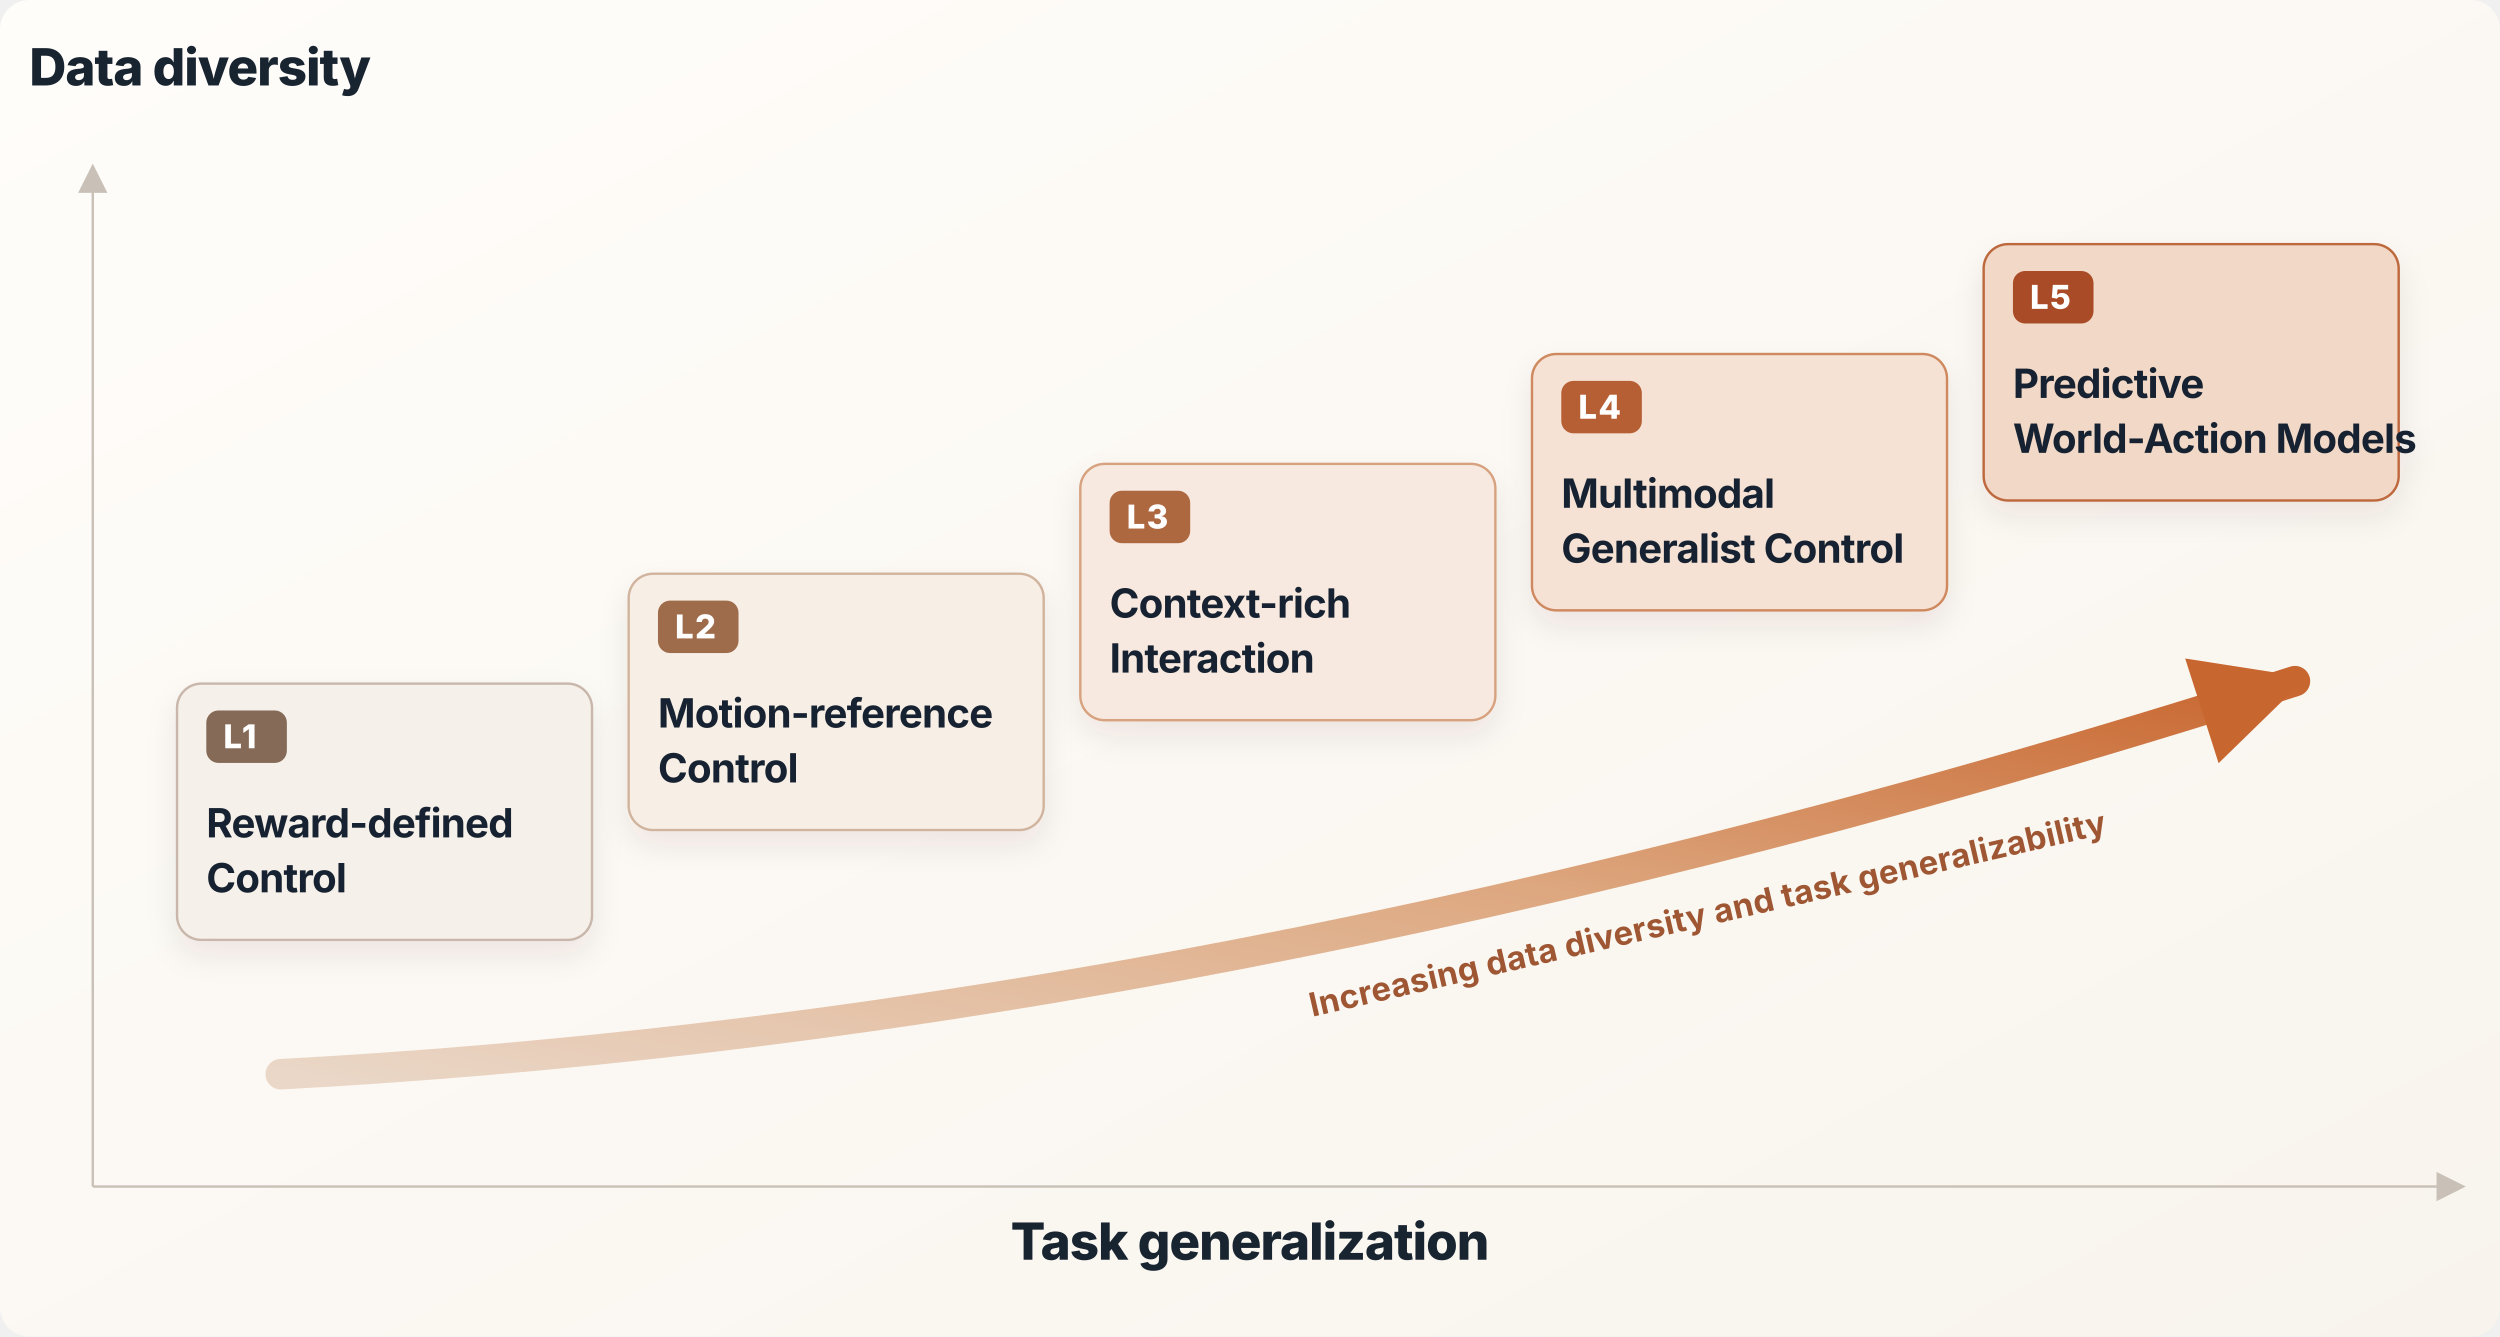
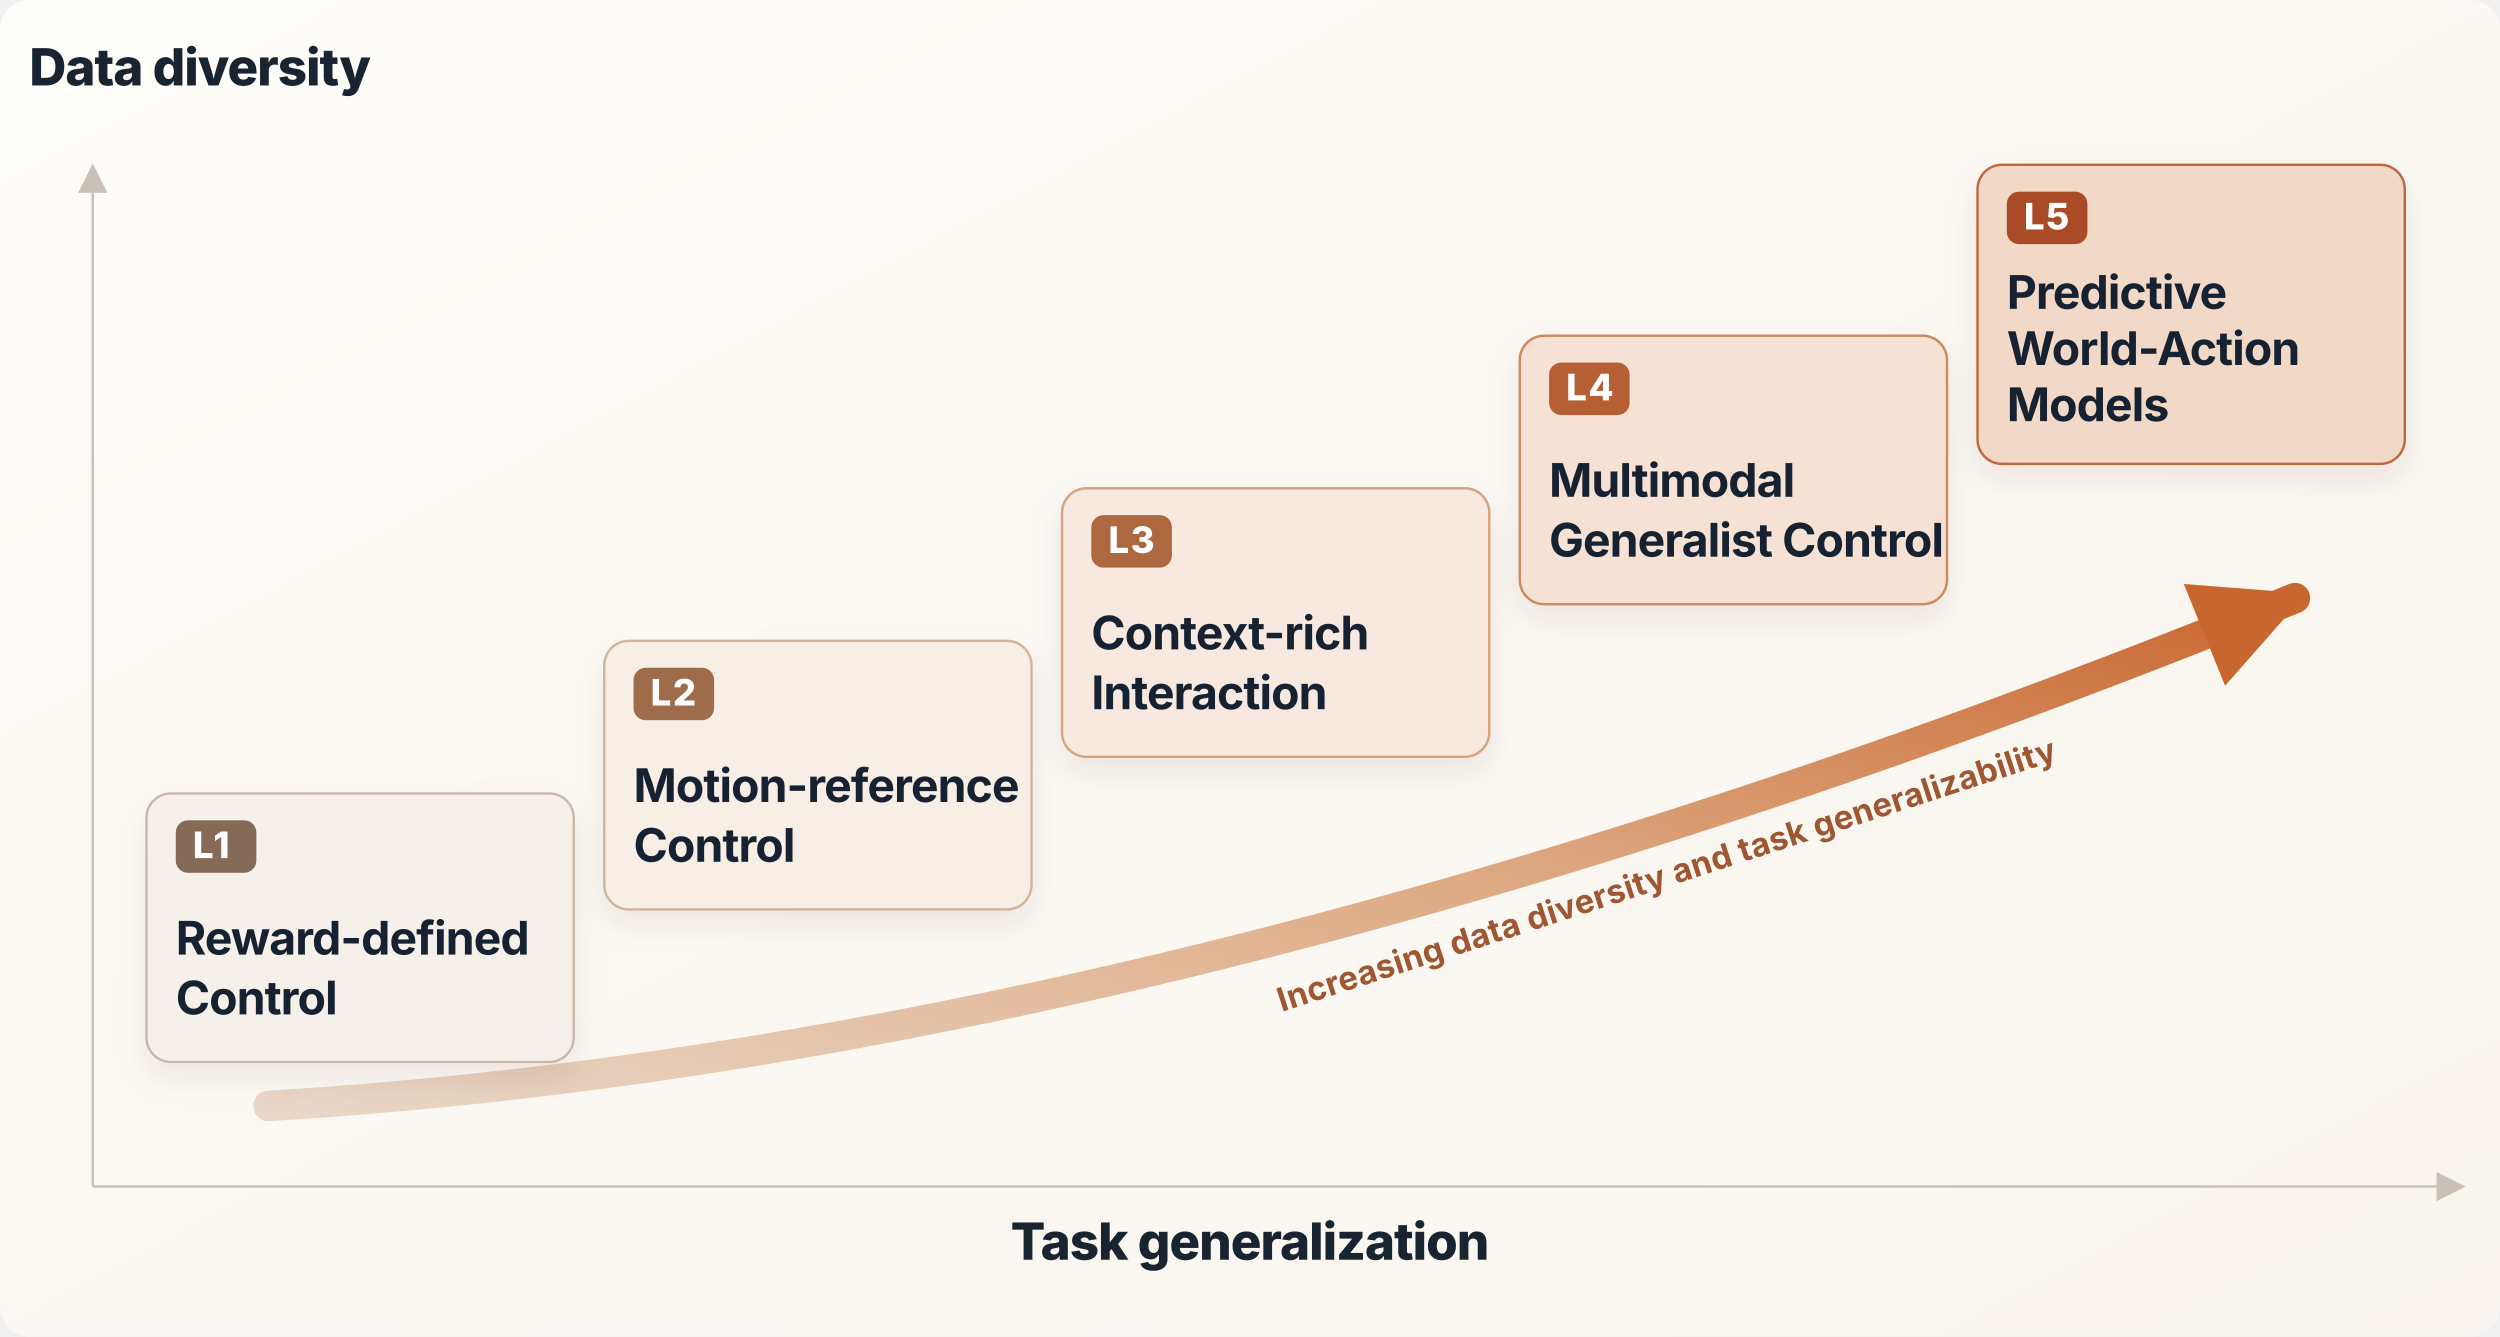
<svg xmlns="http://www.w3.org/2000/svg" viewBox="0 0 2048 1095" role="img" aria-labelledby="title desc">
  <defs>
    <linearGradient id="background" x1="0" y1="0" x2="1" y2="1">
      <stop offset="0" stop-color="#fffdfa" />
      <stop offset="1" stop-color="#f8f4ed" />
    </linearGradient>
    <linearGradient id="flow" x1="0" y1="1" x2="1" y2="0">
      <stop offset="0" stop-color="#ead7c7" />
      <stop offset="0.55" stop-color="#dda77f" />
      <stop offset="1" stop-color="#c8662f" />
    </linearGradient>
    <marker id="axis-arrow" markerWidth="12" markerHeight="12" refX="10" refY="6" orient="auto">
      <path d="M0 0 12 6 0 12Z" fill="#c9c1b7" />
    </marker>
    <marker id="flow-arrow" markerWidth="90" markerHeight="90" refX="80" refY="45" viewBox="0 0 90 90" markerUnits="userSpaceOnUse" orient="auto">
      <path d="M0 0 90 45 0 90Z" fill="#c8662f" />
    </marker>
    <filter id="card-shadow" x="-20%" y="-20%" width="140%" height="160%">
      <feDropShadow dx="0" dy="12" stdDeviation="12" flood-color="#433125" flood-opacity="0.08" />
    </filter>
    <style>
      .axis-label {
        fill: #192431;
        font: 760 42px -apple-system, BlinkMacSystemFont, "Segoe UI", sans-serif;
        letter-spacing: -0.02em;
      }
      .flow-label {
        fill: #9e5633;
        font: 700 27px -apple-system, BlinkMacSystemFont, "Segoe UI", sans-serif;
        letter-spacing: 0.01em;
      }
      .level {
        fill: #fff;
-         font: 800 27px -apple-system, BlinkMacSystemFont, "Segoe UI", sans-serif;
+         font: 800 30px -apple-system, BlinkMacSystemFont, "Segoe UI", sans-serif;
        letter-spacing: 0.04em;
      }
      .box-title {
        fill: #192431;
-         font: 720 33px -apple-system, BlinkMacSystemFont, "Segoe UI", sans-serif;
+         font: 720 38px -apple-system, BlinkMacSystemFont, "Segoe UI", sans-serif;
        letter-spacing: -0.02em;
      }
    </style>
  </defs>
  <rect width="2048" height="1095" rx="24" fill="url(#background)" />
  <text class="axis-label" x="24" y="70">Data diversity</text>
  <line x1="76" y1="972" x2="76" y2="138" stroke="#c9c1b7" stroke-width="2" marker-end="url(#axis-arrow)" />
  <line x1="76" y1="972" x2="2016" y2="972" stroke="#c9c1b7" stroke-width="2" marker-end="url(#axis-arrow)" />
  <text class="axis-label" x="1024" y="1032" text-anchor="middle">Task generalization</text>
-   <path d="M230 880 C660 857 1200 775 1880 558" fill="none" stroke="url(#flow)" stroke-linecap="round" stroke-width="25" marker-end="url(#flow-arrow)" />
-   <text class="flow-label" x="1075" y="833" transform="rotate(-13 1075 833)">
+   <path d="M220 906 C650 880 1190 770 1880 490" fill="none" stroke="url(#flow)" stroke-linecap="round" stroke-width="25" marker-end="url(#flow-arrow)" />
+   <text class="flow-label" x="1050" y="829" transform="rotate(-18 1050 829)">
    Increasing data diversity and task generalizability
  </text>
-   <g transform="translate(145 560)" filter="url(#card-shadow)">
-     <rect width="340" height="210" rx="20" fill="#f5f0e9" stroke="#c8b7aa" stroke-width="2" />
+   <g transform="translate(120 650)" filter="url(#card-shadow)">
+     <rect width="350" height="220" rx="20" fill="#f5f0e9" stroke="#c8b7aa" stroke-width="2" />
    <rect x="24" y="22" width="66" height="43" rx="10" fill="#856a58" />
    <text class="level" x="38" y="53">L1</text>
-     <text class="box-title" x="24" y="126">Reward-defined</text>
-     <text class="box-title" x="24" y="171">Control</text>
+     <text class="box-title" x="24" y="132">Reward-defined</text>
+     <text class="box-title" x="24" y="181">Control</text>
  </g>
-   <g transform="translate(515 470)" filter="url(#card-shadow)">
-     <rect width="340" height="210" rx="20" fill="#f7eee6" stroke="#d1b49e" stroke-width="2" />
+   <g transform="translate(495 525)" filter="url(#card-shadow)">
+     <rect width="350" height="220" rx="20" fill="#f7eee6" stroke="#d1b49e" stroke-width="2" />
    <rect x="24" y="22" width="66" height="43" rx="10" fill="#9e6c4b" />
    <text class="level" x="38" y="53">L2</text>
-     <text class="box-title" x="24" y="126">Motion-reference</text>
-     <text class="box-title" x="24" y="171">Control</text>
+     <text class="box-title" x="24" y="132">Motion-reference</text>
+     <text class="box-title" x="24" y="181">Control</text>
  </g>
-   <g transform="translate(885 380)" filter="url(#card-shadow)">
-     <rect width="340" height="210" rx="20" fill="#f7e9df" stroke="#d7a27f" stroke-width="2" />
+   <g transform="translate(870 400)" filter="url(#card-shadow)">
+     <rect width="350" height="220" rx="20" fill="#f7e9df" stroke="#d7a27f" stroke-width="2" />
    <rect x="24" y="22" width="66" height="43" rx="10" fill="#ae6741" />
    <text class="level" x="38" y="53">L3</text>
-     <text class="box-title" x="24" y="126">Context-rich</text>
-     <text class="box-title" x="24" y="171">Interaction</text>
+     <text class="box-title" x="24" y="132">Context-rich</text>
+     <text class="box-title" x="24" y="181">Interaction</text>
  </g>
-   <g transform="translate(1255 290)" filter="url(#card-shadow)">
-     <rect width="340" height="210" rx="20" fill="#f5e2d5" stroke="#cf895f" stroke-width="2" />
+   <g transform="translate(1245 275)" filter="url(#card-shadow)">
+     <rect width="350" height="220" rx="20" fill="#f5e2d5" stroke="#cf895f" stroke-width="2" />
    <rect x="24" y="22" width="66" height="43" rx="10" fill="#b65f35" />
    <text class="level" x="38" y="53">L4</text>
-     <text class="box-title" x="24" y="126">Multimodal</text>
-     <text class="box-title" x="24" y="171">Generalist Control</text>
+     <text class="box-title" x="24" y="132">Multimodal</text>
+     <text class="box-title" x="24" y="181">Generalist Control</text>
  </g>
-   <g transform="translate(1625 200)" filter="url(#card-shadow)">
-     <rect width="340" height="210" rx="20" fill="#f1d8c7" stroke="#bd693e" stroke-width="2" />
+   <g transform="translate(1620 135)" filter="url(#card-shadow)">
+     <rect width="350" height="245" rx="20" fill="#f1d8c7" stroke="#bd693e" stroke-width="2" />
    <rect x="24" y="22" width="66" height="43" rx="10" fill="#a84c25" />
    <text class="level" x="38" y="53">L5</text>
-     <text class="box-title" x="24" y="126">Predictive</text>
-     <text class="box-title" x="24" y="171">World-Action Models</text>
+     <text class="box-title" x="24" y="118">Predictive</text>
+     <text class="box-title" x="24" y="164">World-Action</text>
+     <text class="box-title" x="24" y="210">Models</text>
  </g>
</svg>
